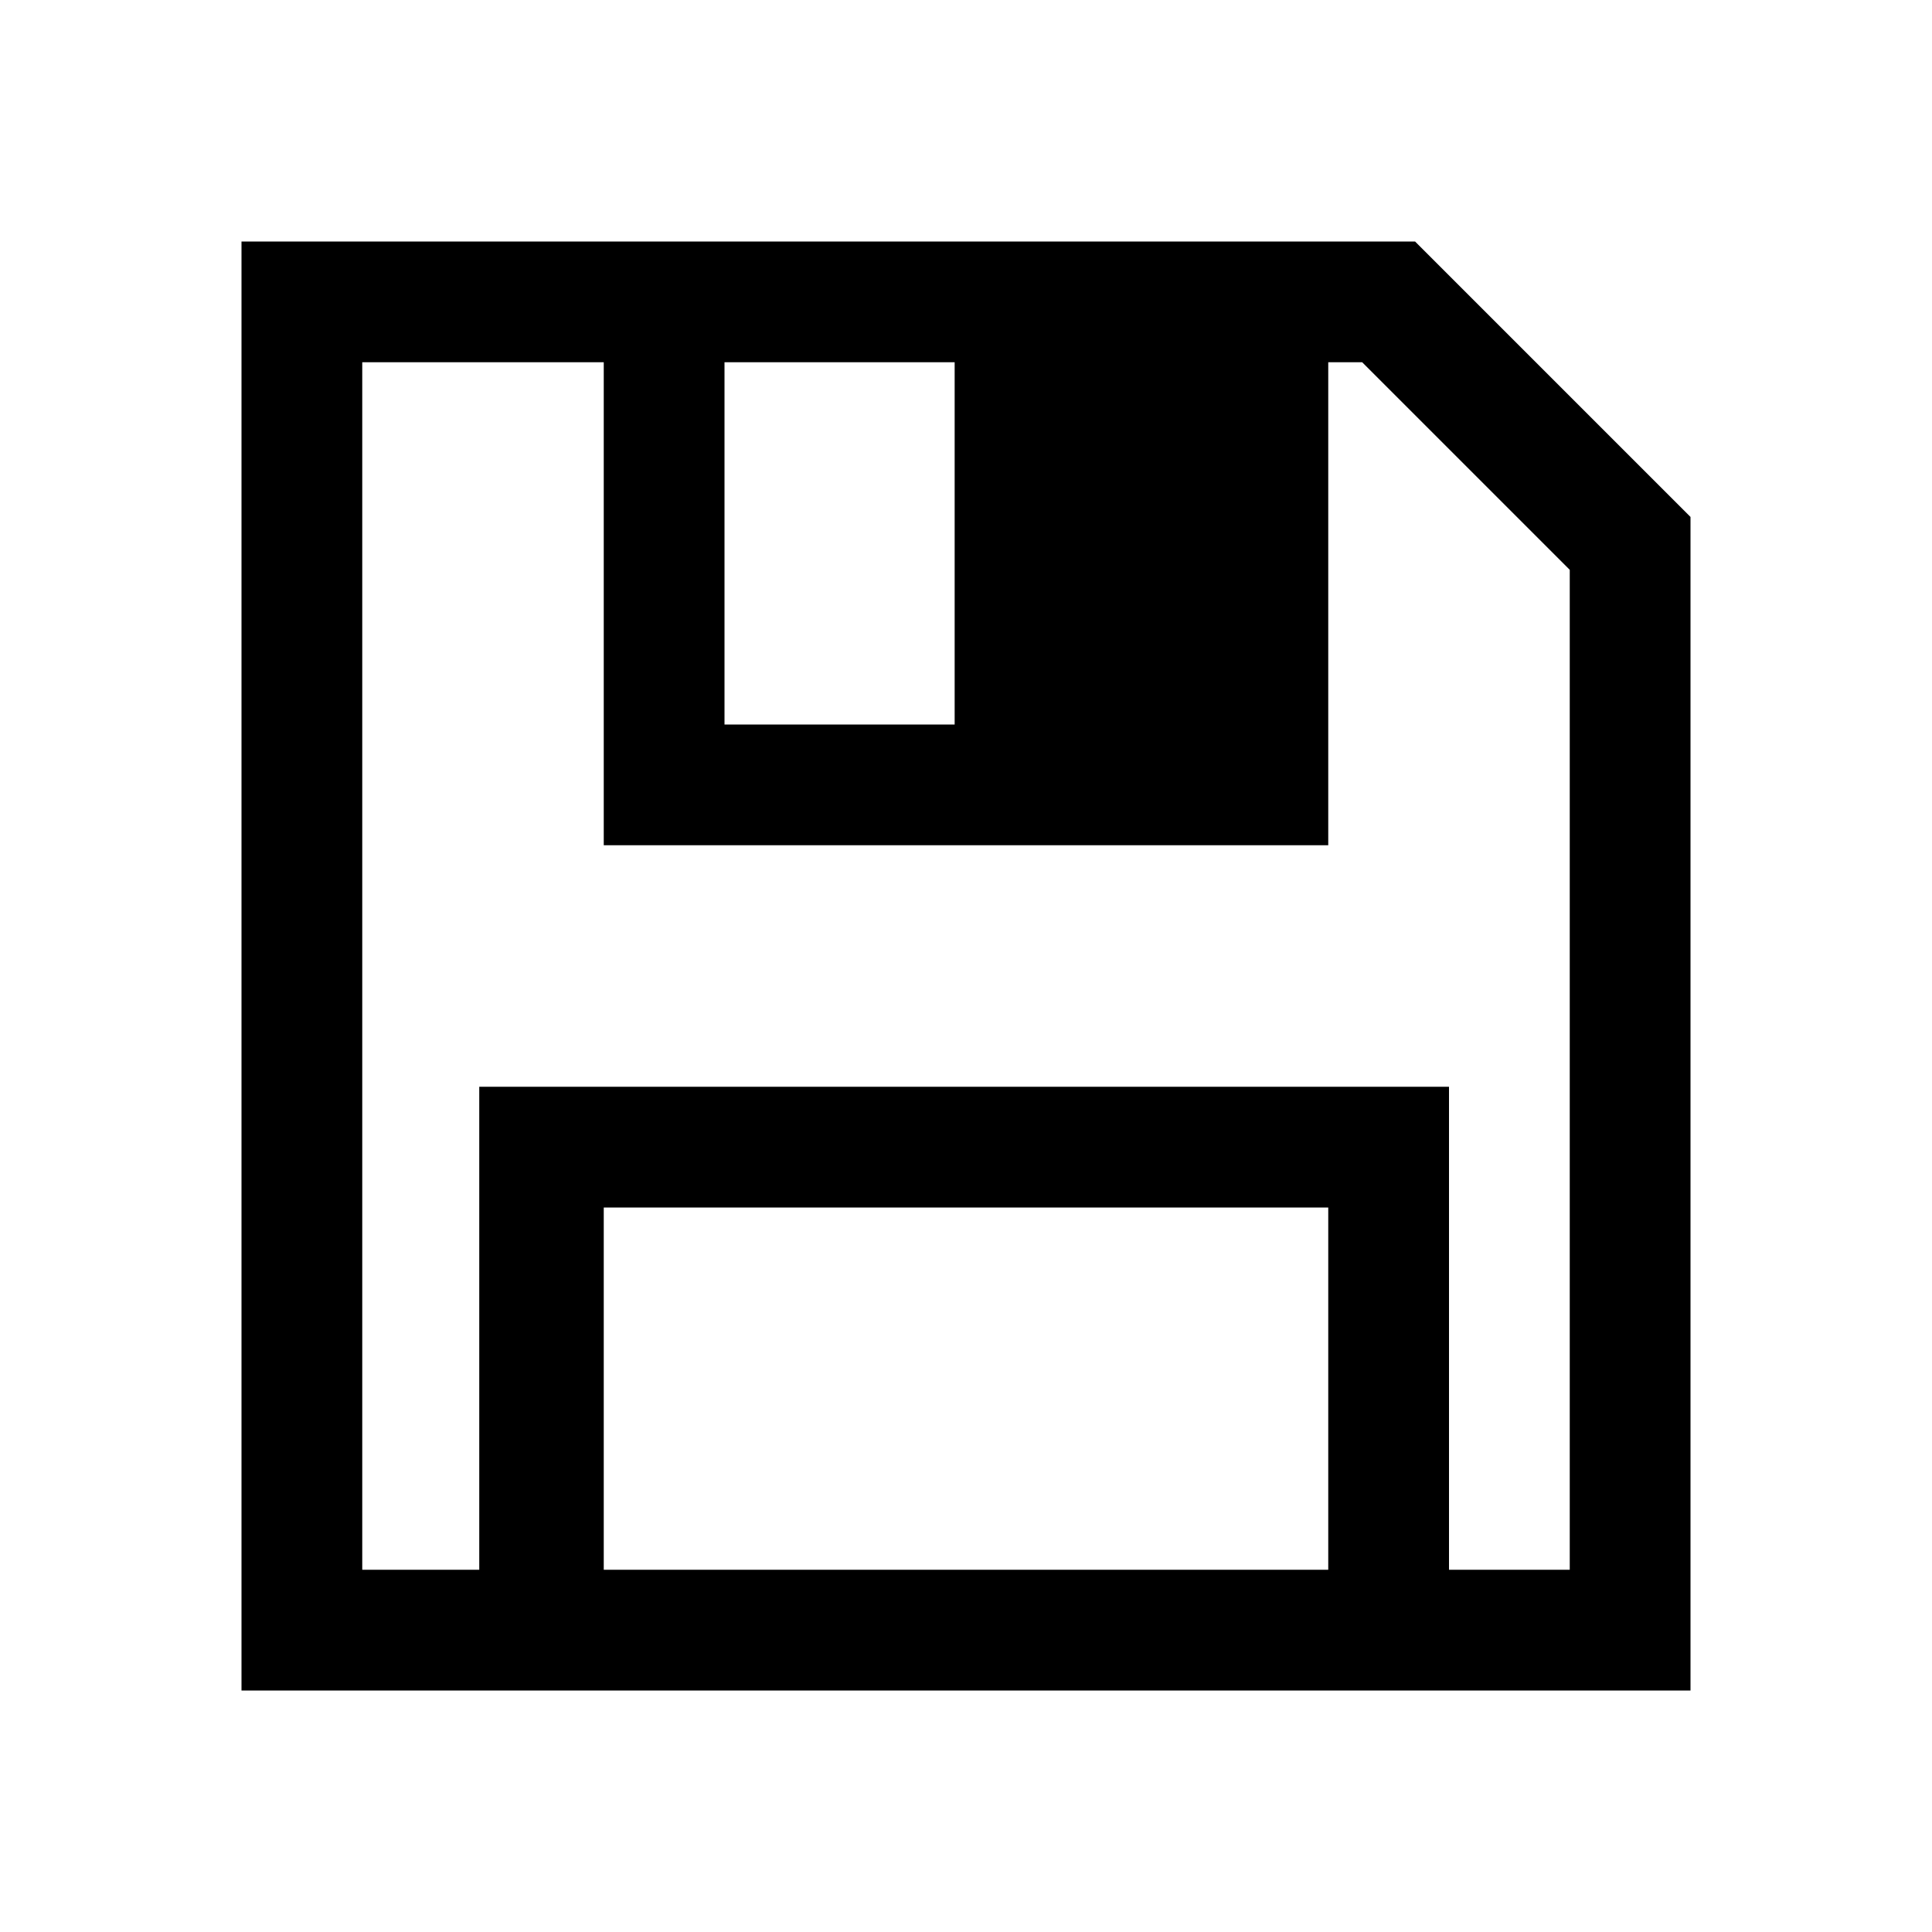
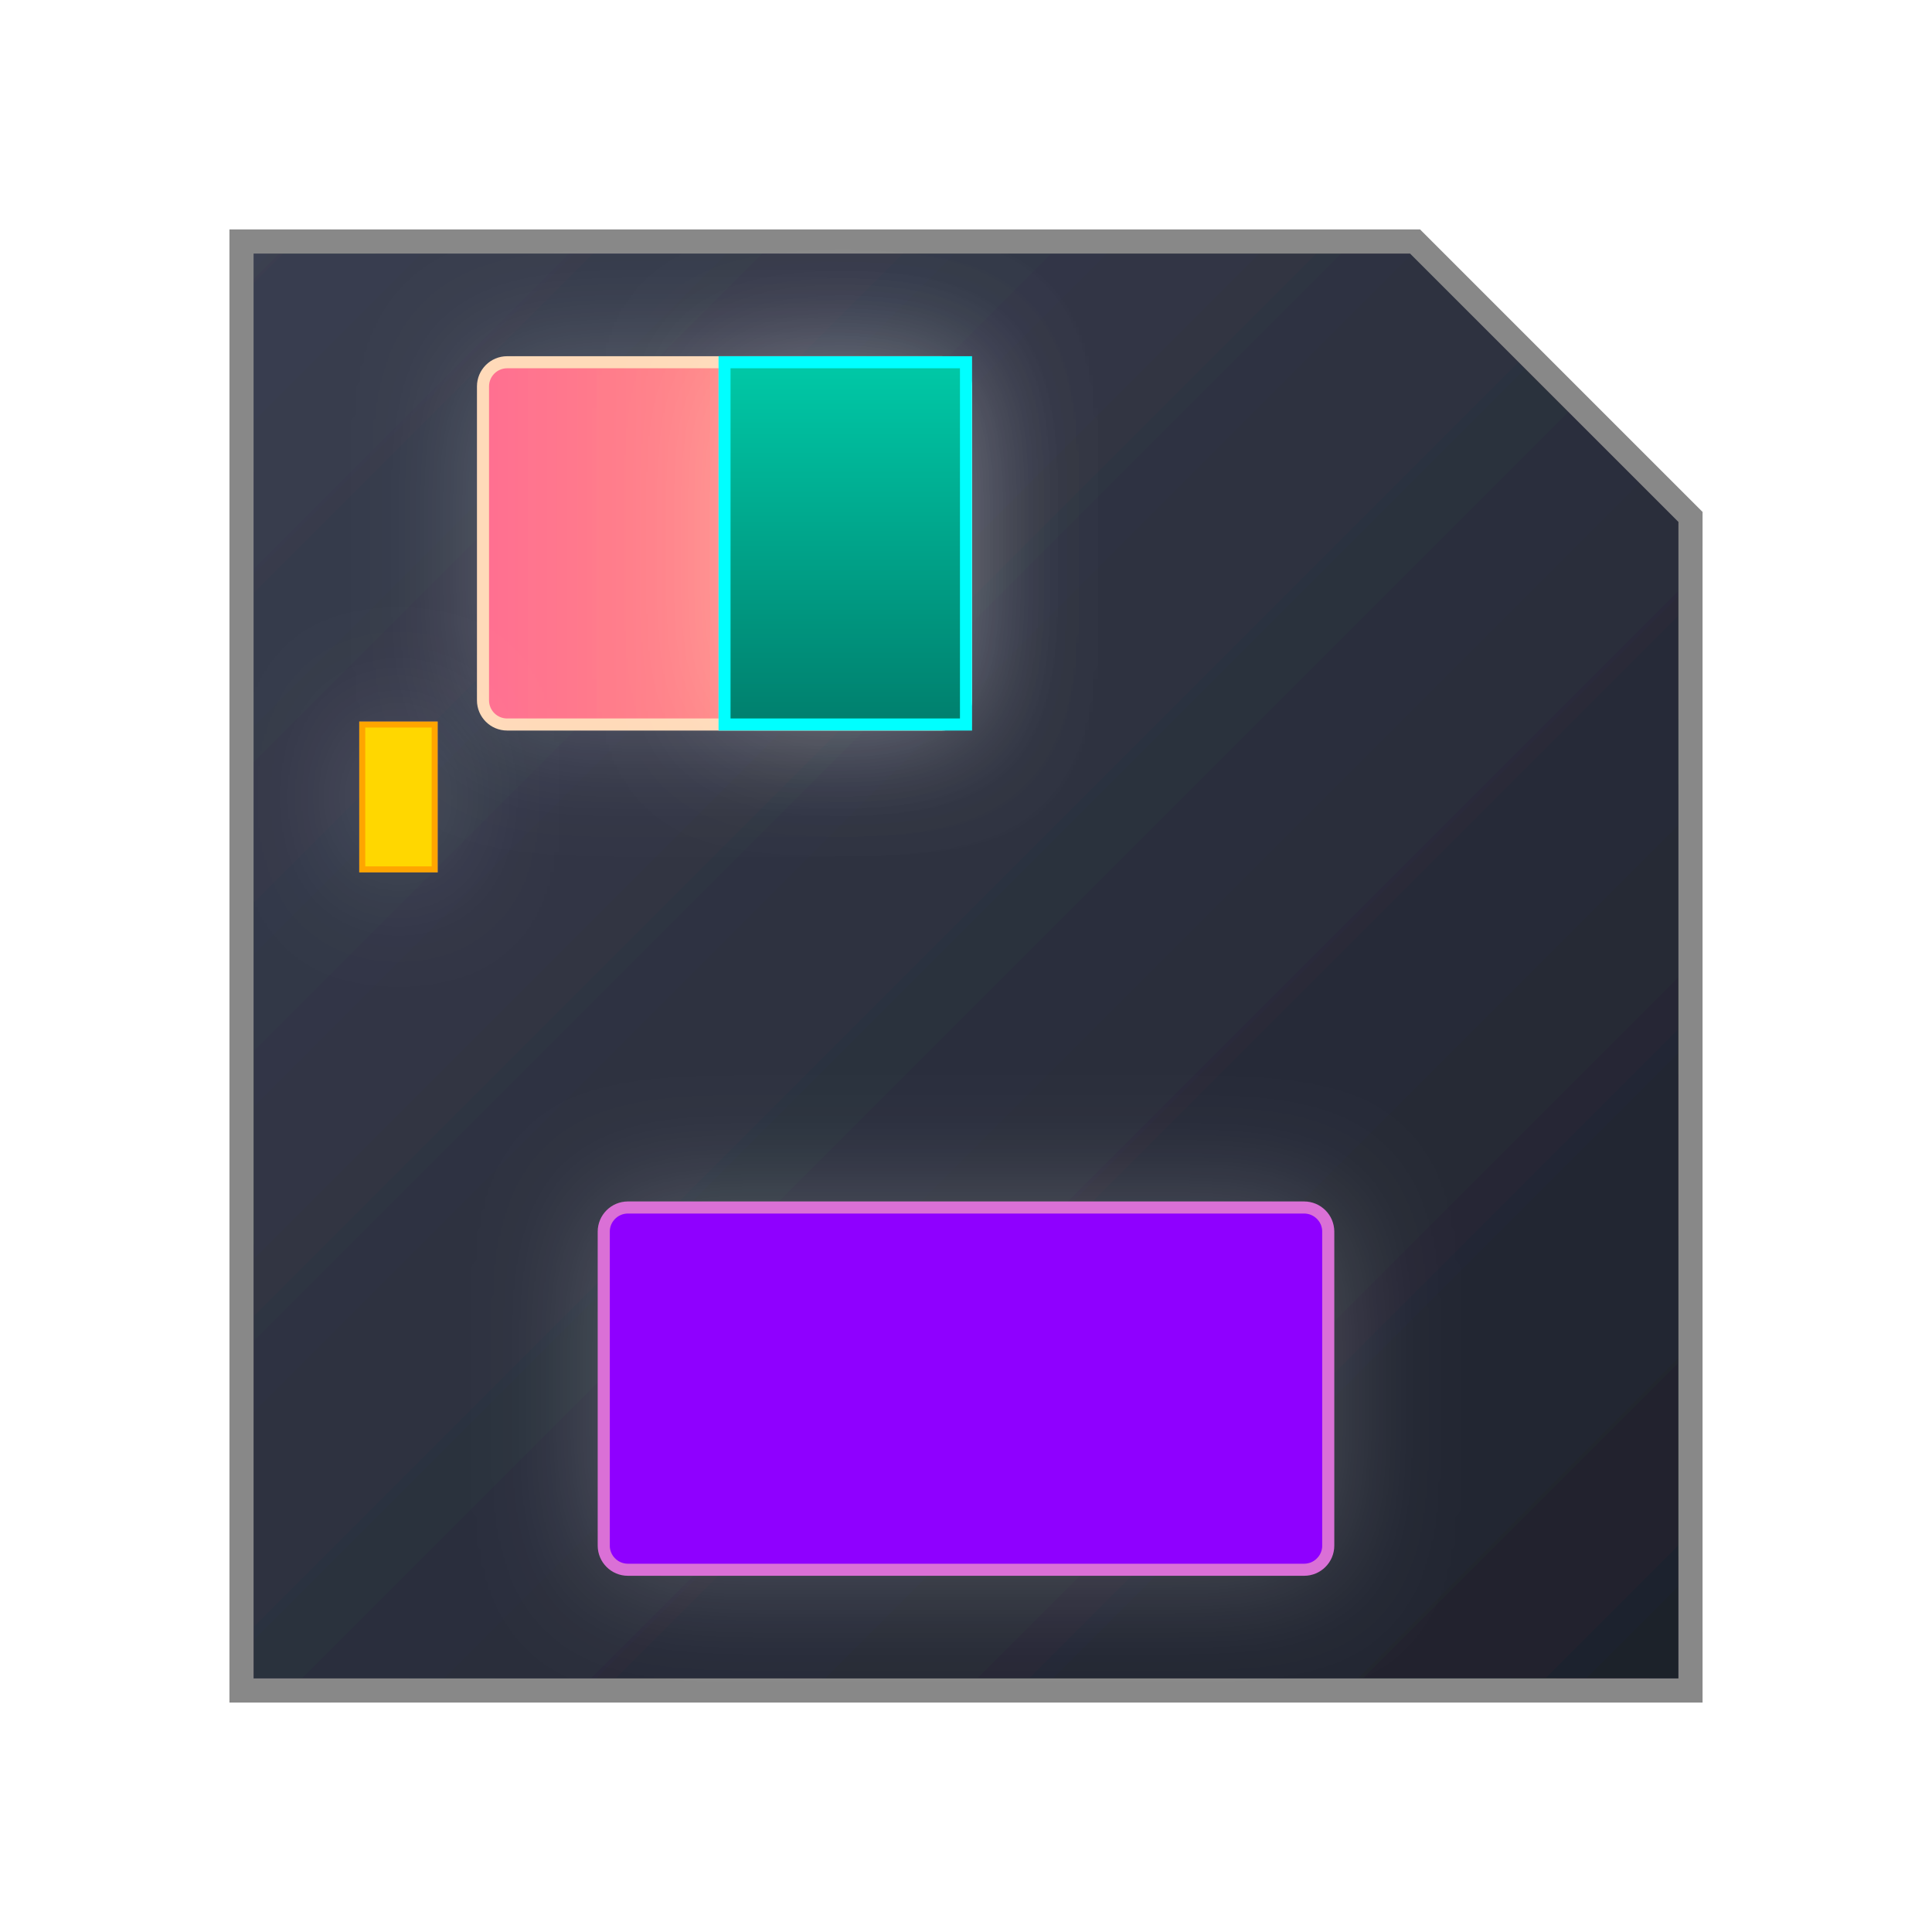
<svg xmlns="http://www.w3.org/2000/svg" viewBox="0 0 16 16">
-   <defs id="defs1">
-     <style type="text/css" id="current-color-scheme">
- .ColorScheme-Text {
- color:#000;
- }
- </style>
+   <defs>
+     <linearGradient id="bodyGradient" x1="0" y1="0" x2="1" y2="1">
+       <stop offset="0%" stop-color="#3A3F51" />
+       <stop offset="100%" stop-color="#1E212B" />
+     </linearGradient>
+     <linearGradient id="labelGradient" x1="0" y1="0" x2="1" y2="0">
+       <stop offset="0%" stop-color="#FF6F91" />
+       <stop offset="100%" stop-color="#FFA07A" />
+     </linearGradient>
+     <linearGradient id="slotGradient" x1="0" y1="0" x2="0" y2="1">
+       <stop offset="0%" stop-color="#00C9A7" />
+       <stop offset="100%" stop-color="#007F6D" />
+     </linearGradient>
+     <style>
+       .glow { filter: drop-shadow(0 0 0.5px #ffffff33); }
+     </style>
  </defs>
-   <path style="fill:currentColor;fill-opacity:1;stroke:none" d="m 2,2 v 12 h 1 1 6 1 1 2 v -9.719 l -2.281,-2.281 h -0.031 -0.688 -7 -1 -1 z  m 1,1 h 1 1 v 3 1 h 6 v -1 -3 h 0.281 l 1.719,1.719 v 0.281 8 h -1 v -4 h -1 -6 -1.031 v 4 h -0.969 v -10 z  m 3,0 h 1.906 v 3 h -1.906 v -3 z  m -1,7 h 1 4 1 v 3 h -1 -4 -1 v -3 z " class="ColorScheme-Text" />
+   <path d="M2,2v12h12V4.281L11.719,2H2z" fill="url(#bodyGradient)" stroke="#888" stroke-width="0.2" class="glow" />
+   <rect x="4" y="3" width="4" height="3" rx="0.2" fill="url(#labelGradient)" stroke="#FFDAB9" stroke-width="0.1" class="glow" />
+   <rect x="6" y="3" width="2" height="3" fill="url(#slotGradient)" stroke="#0ff" stroke-width="0.1" class="glow" />
+   <rect x="5" y="10" width="6" height="3" rx="0.2" fill="#8F00FF" stroke="#DA70D6" stroke-width="0.1" class="glow" />
+   <rect x="3" y="6" width="0.6" height="1.2" fill="#FFD700" stroke="#FFA500" stroke-width="0.05" class="glow" />
</svg>
